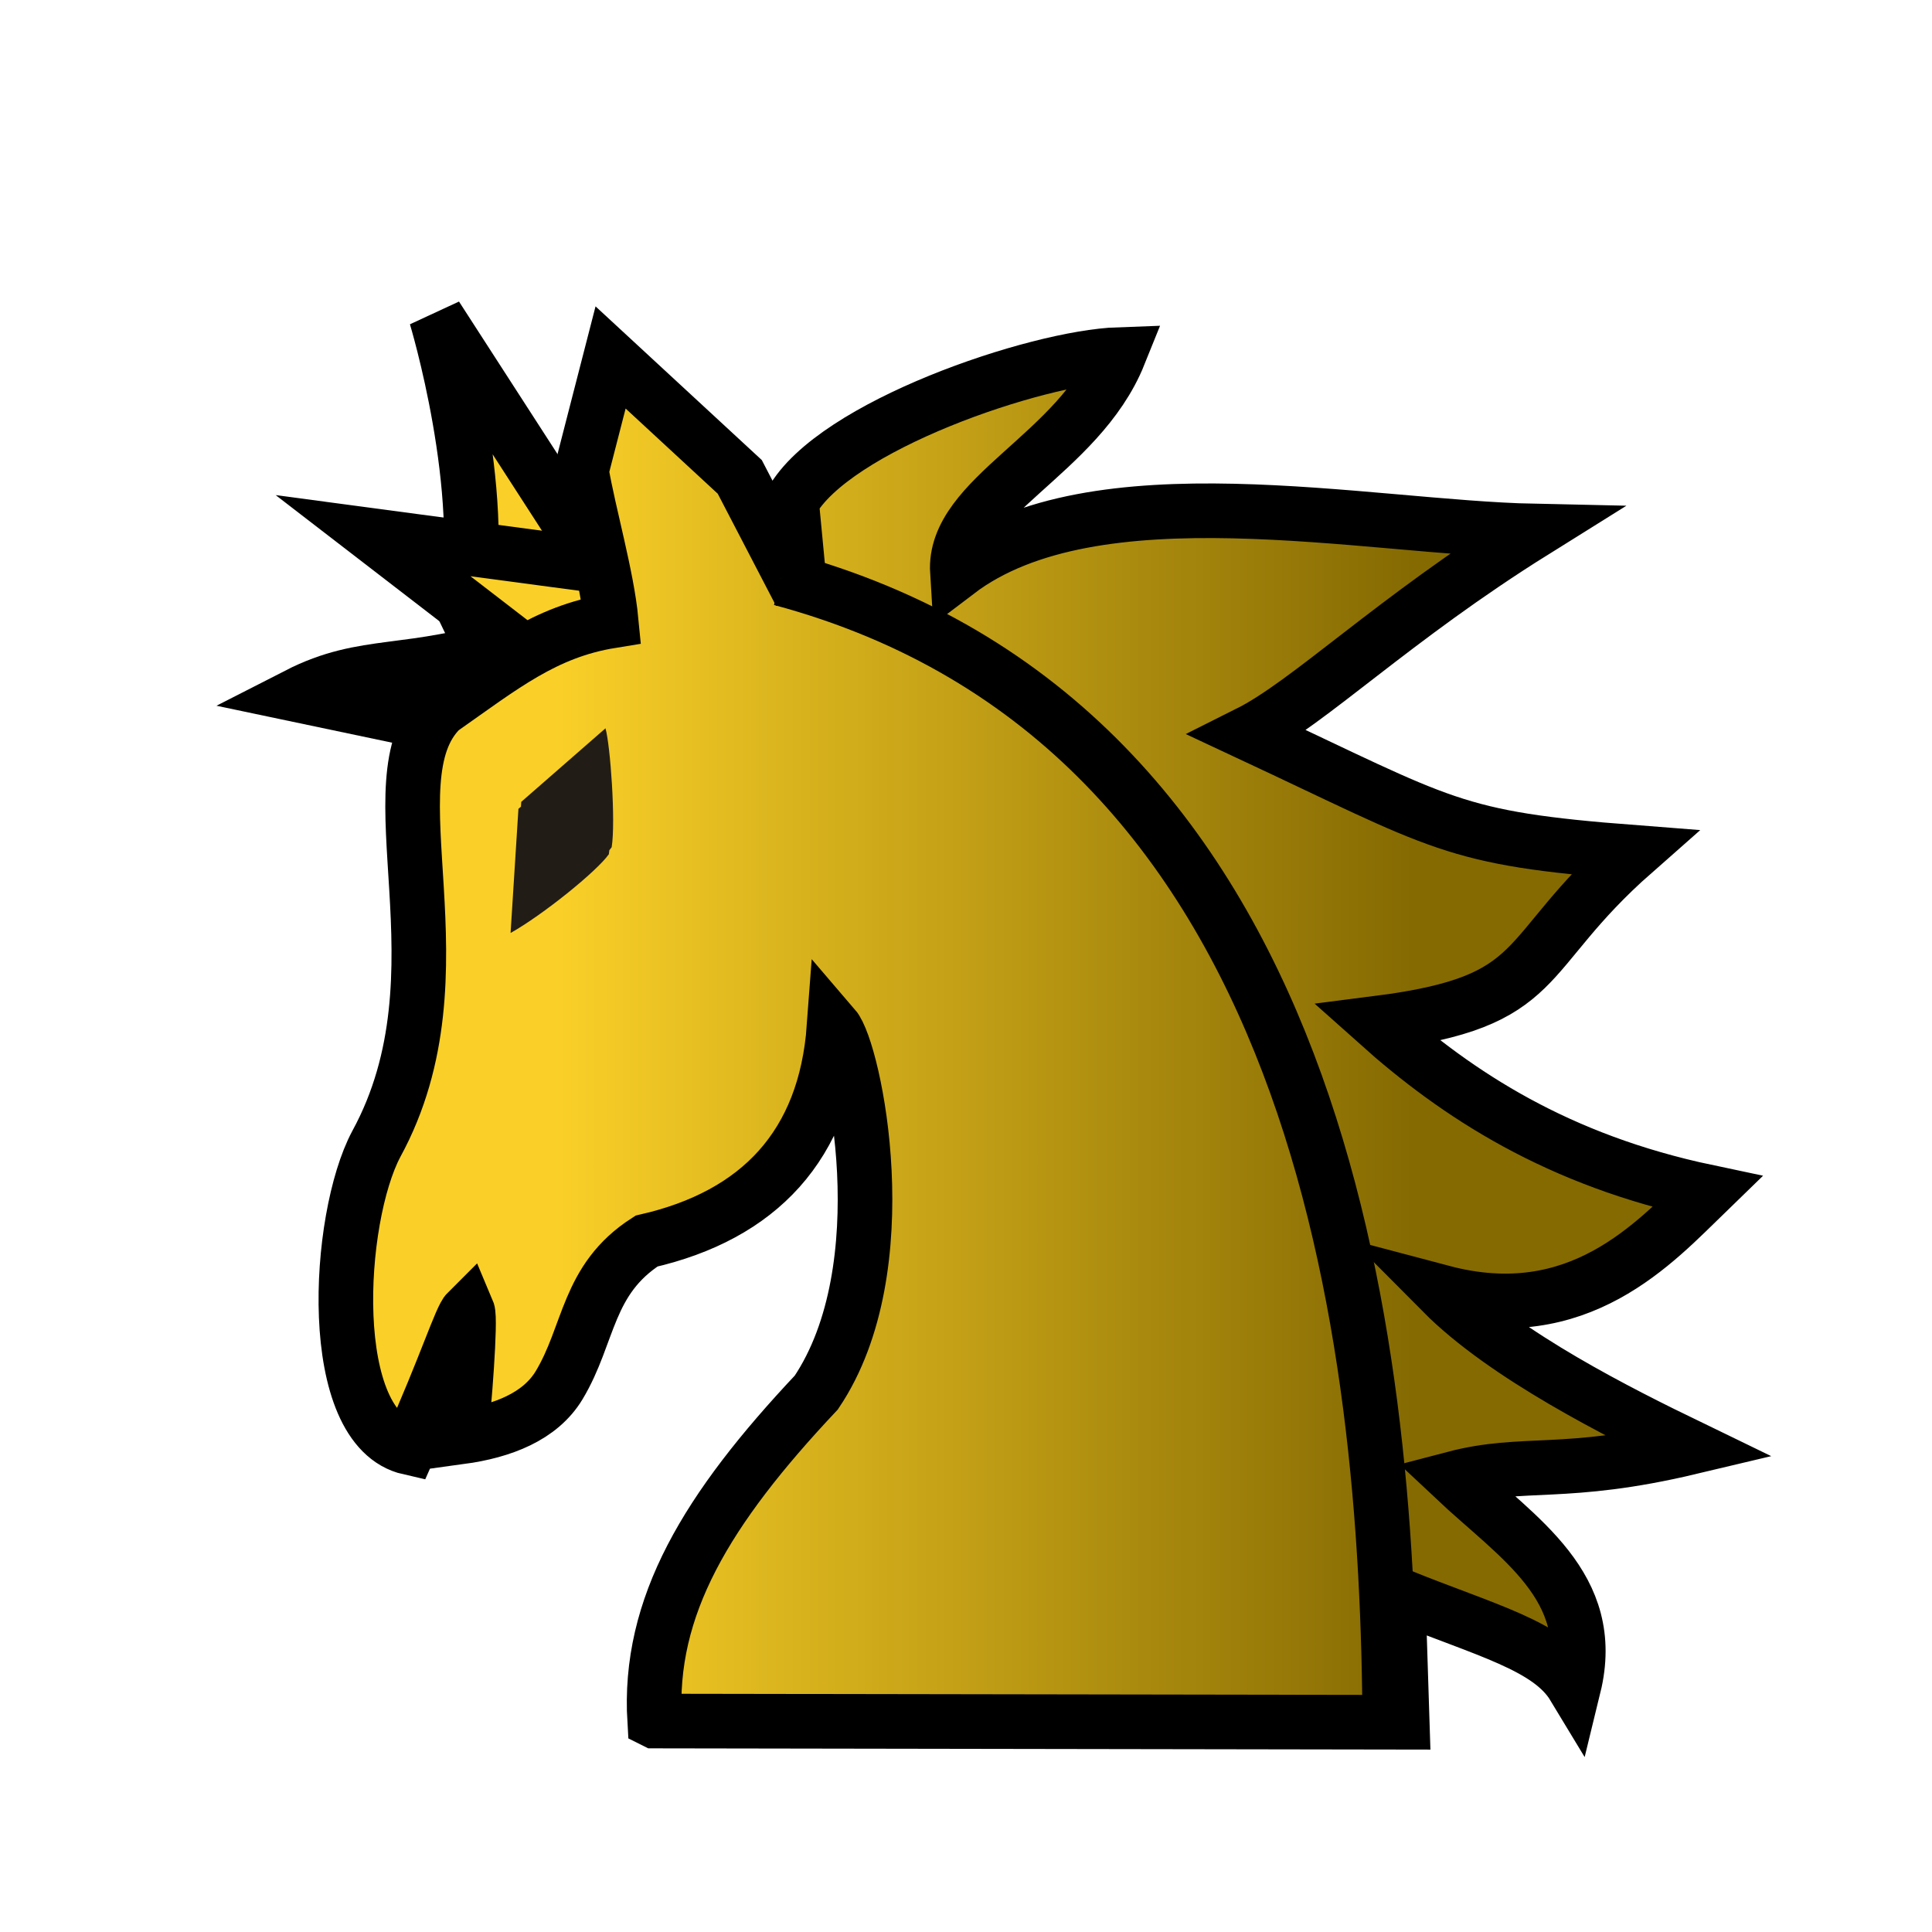
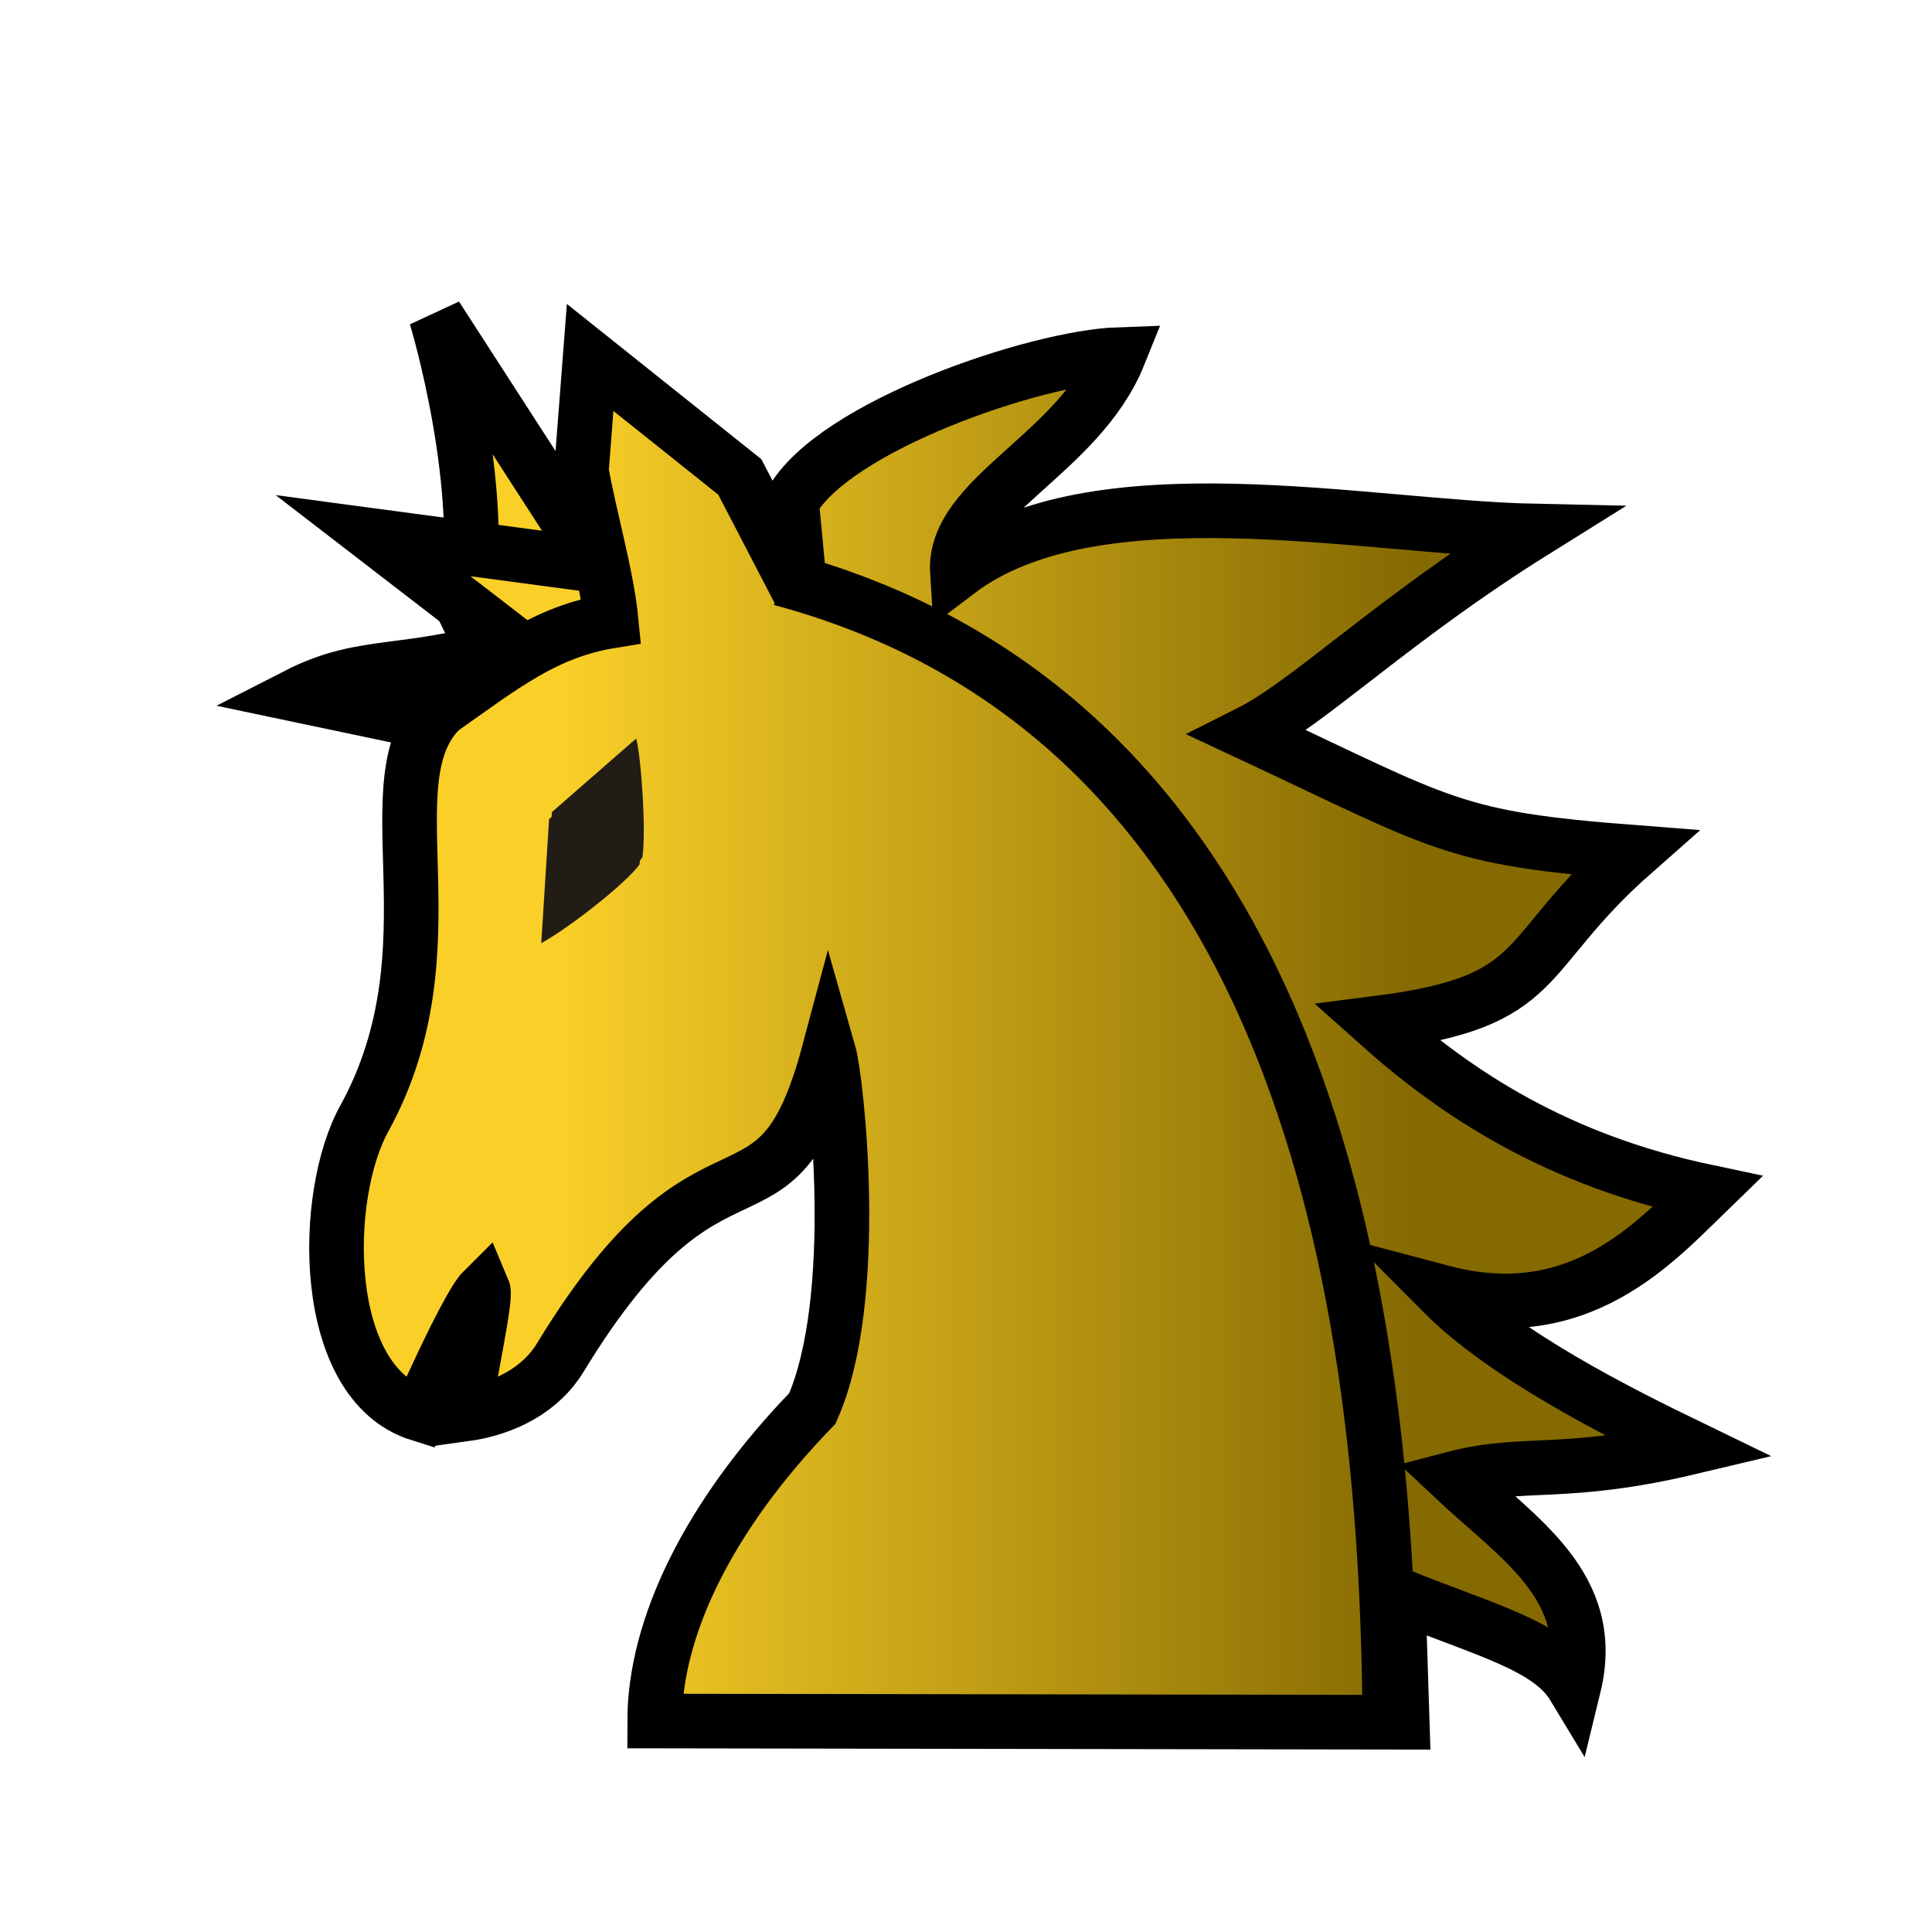
<svg xmlns="http://www.w3.org/2000/svg" xmlns:xlink="http://www.w3.org/1999/xlink" viewBox="0 0 377.953 377.953" version="1.1" id="svg4" width="100mm" height="100mm" xml:space="preserve">
  <defs id="defs4">
    <linearGradient id="linearGradient23">
      <stop style="stop-color:#fad028;stop-opacity:1;" offset="0" id="stop23" />
      <stop style="stop-color:#856a02;stop-opacity:1;" offset="1" id="stop24" />
    </linearGradient>
    <linearGradient id="a" gradientUnits="userSpaceOnUse" x1="23.898" x2="85.692" y1="24.666" y2="24.666" gradientTransform="matrix(3.5434,0,0,3.5434,-9.16091,-10.18122)">
      <stop offset="0" stop-color="#fae4ed" id="stop1-2" style="stop-color:#E8C232;stop-opacity:1;" />
      <stop offset="1" stop-color="#1f1a17" stop-opacity=".992" id="stop2-1" />
    </linearGradient>
    <linearGradient xlink:href="#linearGradient23" id="linearGradient2" x1="130.164" y1="194.169" x2="272.938" y2="194.169" gradientUnits="userSpaceOnUse" />
  </defs>
  <g id="g30" style="stroke-width:10.394;stroke-dasharray:none;fill-opacity:1;fill:url(#linearGradient2)" transform="matrix(1.027711,0,0,1.027711,-5.379005,18.05791)">
    <g id="g22" style="fill:url(#linearGradient2);stroke-width:10.394;stroke-dasharray:none;fill-opacity:1">
      <path style="fill:url(#linearGradient2);fill-rule:evenodd;stroke:#000000;stroke-width:10.394;stroke-dasharray:none;fill-opacity:1" d="M 121.444,94.063 88.24,42.649 c 0,0 10.121,33.33 5.549,56.263 l 10.52,21.841" id="path16-1" />
      <path style="fill:url(#linearGradient2);fill-rule:evenodd;stroke:#000000;stroke-width:10.394;stroke-dasharray:none;fill-opacity:1" d="m 86.192,119.821 -24.305,-5.113 c 13.054,-6.675 21.044,-3.315 41.024,-9.774 l -26.662,-20.538 70.801,9.463 2.529,0.075 2.156,0.064" id="path16" />
      <g id="g6" transform="matrix(1.146429,0,0,1.146429,-38.77676,-37.76735)" style="fill:url(#linearGradient2);stroke-width:9.066;stroke-dasharray:none;fill-opacity:1">
        <g id="g29" style="fill:url(#linearGradient2);stroke-width:9.066;stroke-dasharray:none;fill-opacity:1">
-           <path style="fill:url(#linearGradient2);fill-rule:evenodd;stroke:#000000;stroke-width:9.066;stroke-dasharray:none;fill-opacity:1" d="m 147.091,303.378 124.124,0.201 -0.674,-21.129 c 14.603,5.9 25.097,8.433 29.166,15.168 4.045,-16.564 -9.273,-24.586 -19.856,-34.541 11.545,-3.027 18.306,-0.181 39.208,-5.15 -11.859,-5.746 -30.738,-15.192 -41.213,-25.74 22.647,6.001 35.302,-8.233 44.011,-16.677 -24.798,-5.227 -41.449,-16.106 -54.761,-28.007 28.541,-3.631 22.977,-11.129 42.548,-28.363 -30.3,-2.336 -31.388,-4.554 -63.963,-19.78 10.045,-5.027 23.955,-18.891 47.459,-33.566 -28.087,-0.596 -73.011,-10.524 -95.788,6.783 -0.766,-12.419 20.119,-19.395 26.845,-36.1 -13.844,0.478 -47.443,11.918 -54.375,24.457 l 1.447,15.191 -10.047,-19.326 -21.451,-19.831 -4.846,18.824 c 1.278,7.41 4.226,17.433 4.945,24.926 -11.061,1.793 -18.088,7.548 -28.249,14.671 -12.122,11.781 4.845,43.59 -10.743,72.163 -6.604,12.372 -8.575,47.25 5.493,50.446 6.191,-13.874 8.503,-21.527 9.667,-22.678 0.559,1.323 -0.598,16.147 -1.18,20.888 6.955,-0.947 13.229,-3.374 16.368,-8.587 5.112,-8.488 4.569,-17.537 14.509,-23.935 18.677,-4.278 29.687,-15.874 31.141,-35.537 3.356,3.904 11.036,39.909 -2.947,60.684 -18.204,19.342 -27.997,35.554 -26.84,54.544 z" id="path5" />
+           <path style="fill:url(#linearGradient2);fill-opacity:1;fill-rule:evenodd;stroke:#000000;stroke-width:9.066;stroke-dasharray:none" d="m 147.091,303.378 124.124,0.201 -0.674,-21.129 c 14.603,5.9 25.097,8.433 29.166,15.168 4.045,-16.564 -9.273,-24.586 -19.856,-34.541 11.545,-3.027 18.306,-0.181 39.208,-5.15 -11.859,-5.746 -30.738,-15.192 -41.213,-25.74 22.647,6.001 35.302,-8.233 44.011,-16.677 -24.798,-5.227 -41.449,-16.106 -54.761,-28.007 28.541,-3.631 22.977,-11.129 42.548,-28.363 -30.3,-2.336 -31.388,-4.554 -63.963,-19.78 10.045,-5.027 23.955,-18.891 47.459,-33.566 -28.087,-0.596 -73.011,-10.524 -95.788,6.783 -0.766,-12.419 20.119,-19.395 26.845,-36.1 -13.844,0.478 -47.443,11.918 -54.375,24.457 l 1.447,15.191 -10.047,-19.326 -24.846,-19.831 -1.451,18.824 c 1.278,7.41 4.226,17.433 4.945,24.926 -11.061,1.793 -18.088,7.548 -28.249,14.671 -12.122,11.781 2.919,39.247 -12.669,67.82 -7.196,12.748 -7.508,44.043 9.109,49.212 6.191,-13.874 9.389,-19.441 10.553,-20.592 0.559,1.323 -2.632,15.878 -3.214,20.619 6.955,-0.947 12.837,-4.191 15.999,-9.39 25.699,-42.248 35.691,-17.353 44.602,-50.686 1.301,4.561 5.38,40.842 -2.731,59.111 -17.376,17.93 -26.18,36.522 -26.18,51.895 z" id="path5" />
          <path style="fill:url(#linearGradient2);fill-rule:evenodd;stroke:#000000;stroke-width:9.066;stroke-dasharray:none;fill-opacity:1" d="M 269.147,304.301 C 268.884,240.395 258.09,137.867 168.082,113.691" id="path6" />
        </g>
      </g>
    </g>
  </g>
-   <path d="m 117.899,143.846 -16.48,14.388 -1.536,24.281 c 6.189,-3.457 16.854,-12.033 19.225,-15.405 0.814,-5.036 -0.266,-19.986 -1.21,-23.264 z m 0.552,-1.369 -16.48,14.388 -1.536,24.281 c 6.189,-3.457 16.854,-12.033 19.225,-15.405 0.814,-5.036 -0.266,-19.986 -1.21,-23.264 z" fill="#1f1a17" fill-opacity="0.992" opacity="0.99" id="path13-9" style="stroke-width:5.473" />
+   <path d="m 123.899,145.846 -16.48,14.388 -1.536,24.281 c 6.189,-3.457 16.854,-12.033 19.225,-15.405 0.814,-5.036 -0.266,-19.986 -1.21,-23.264 z m 0.552,-1.369 -16.48,14.388 -1.536,24.281 c 6.189,-3.457 16.854,-12.033 19.225,-15.405 0.814,-5.036 -0.266,-19.986 -1.21,-23.264 z" fill="#1f1a17" fill-opacity="0.992" opacity="0.99" id="path13-9" style="stroke-width:5.473" />
</svg>
